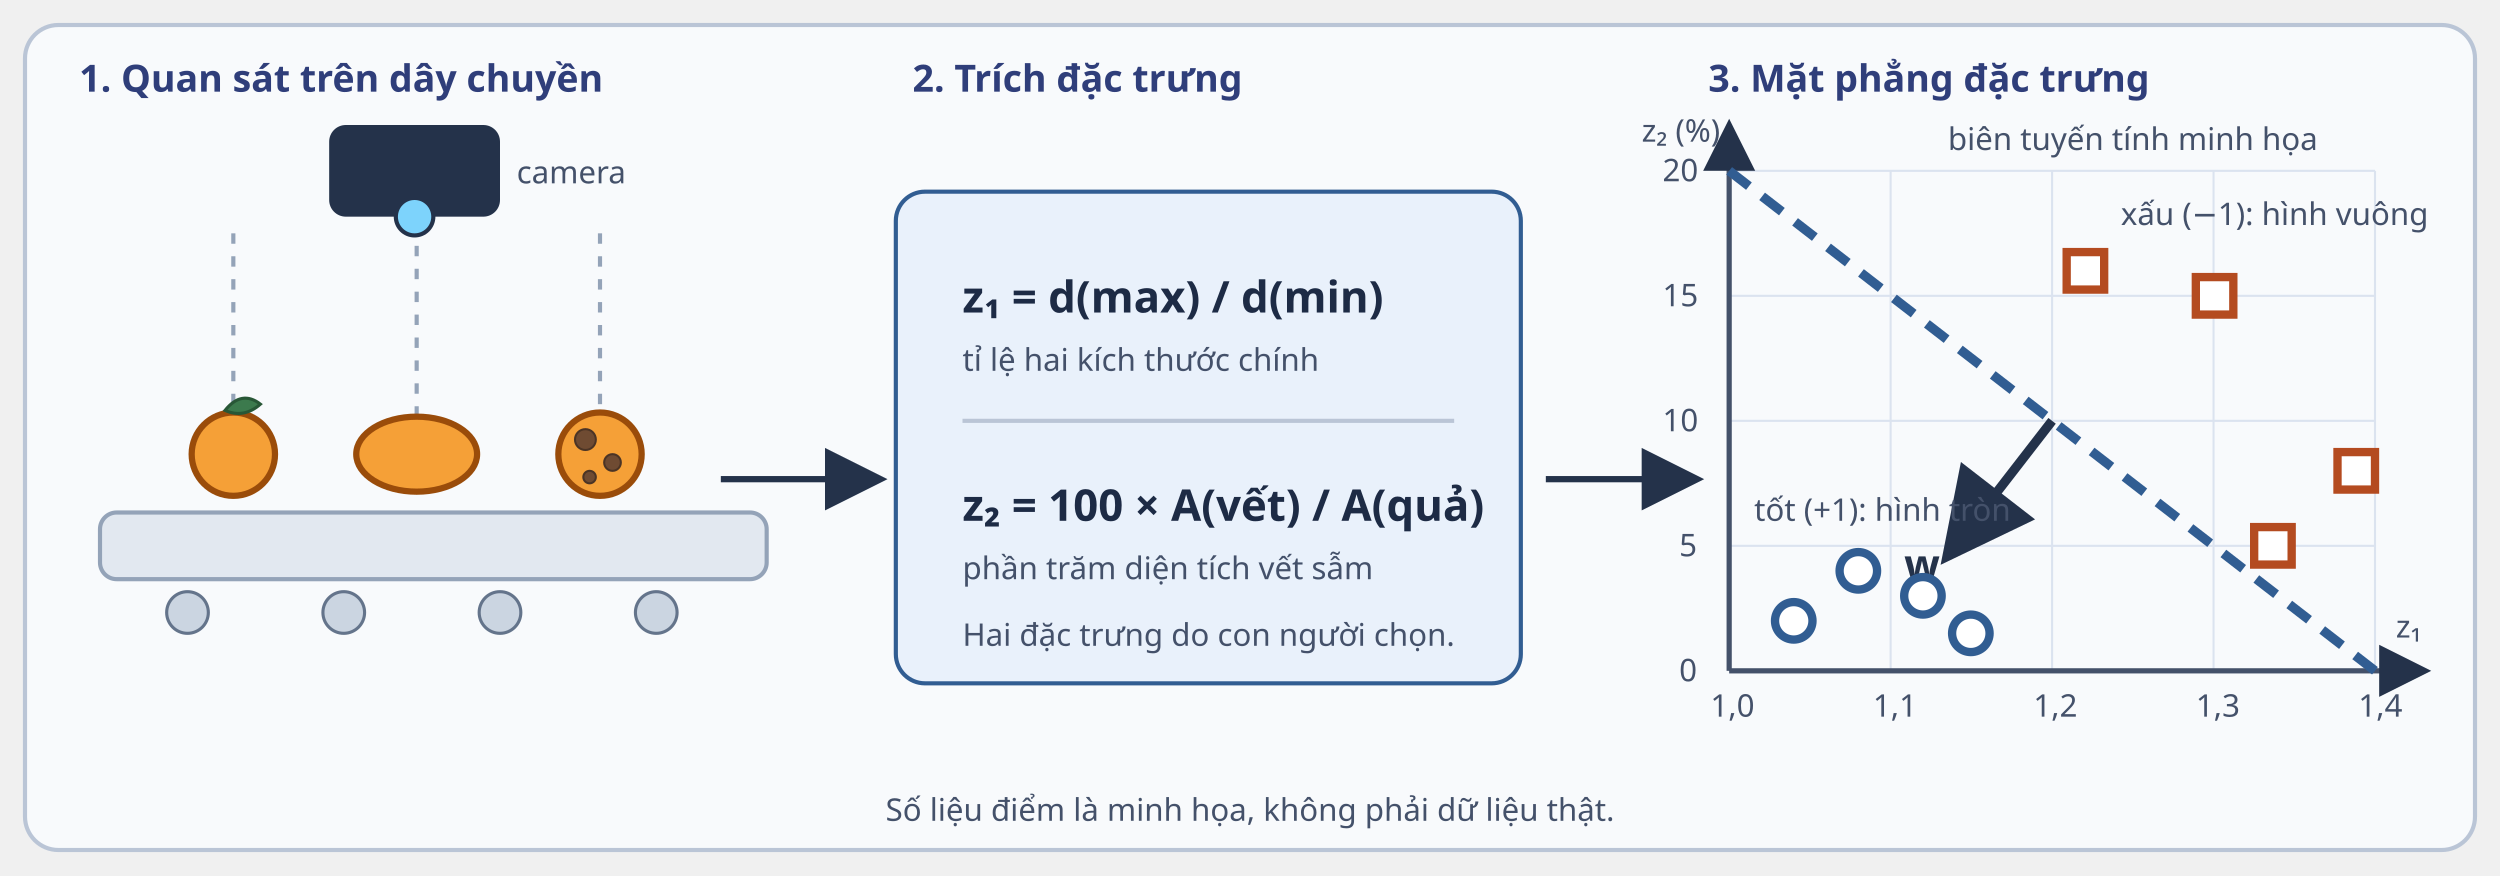
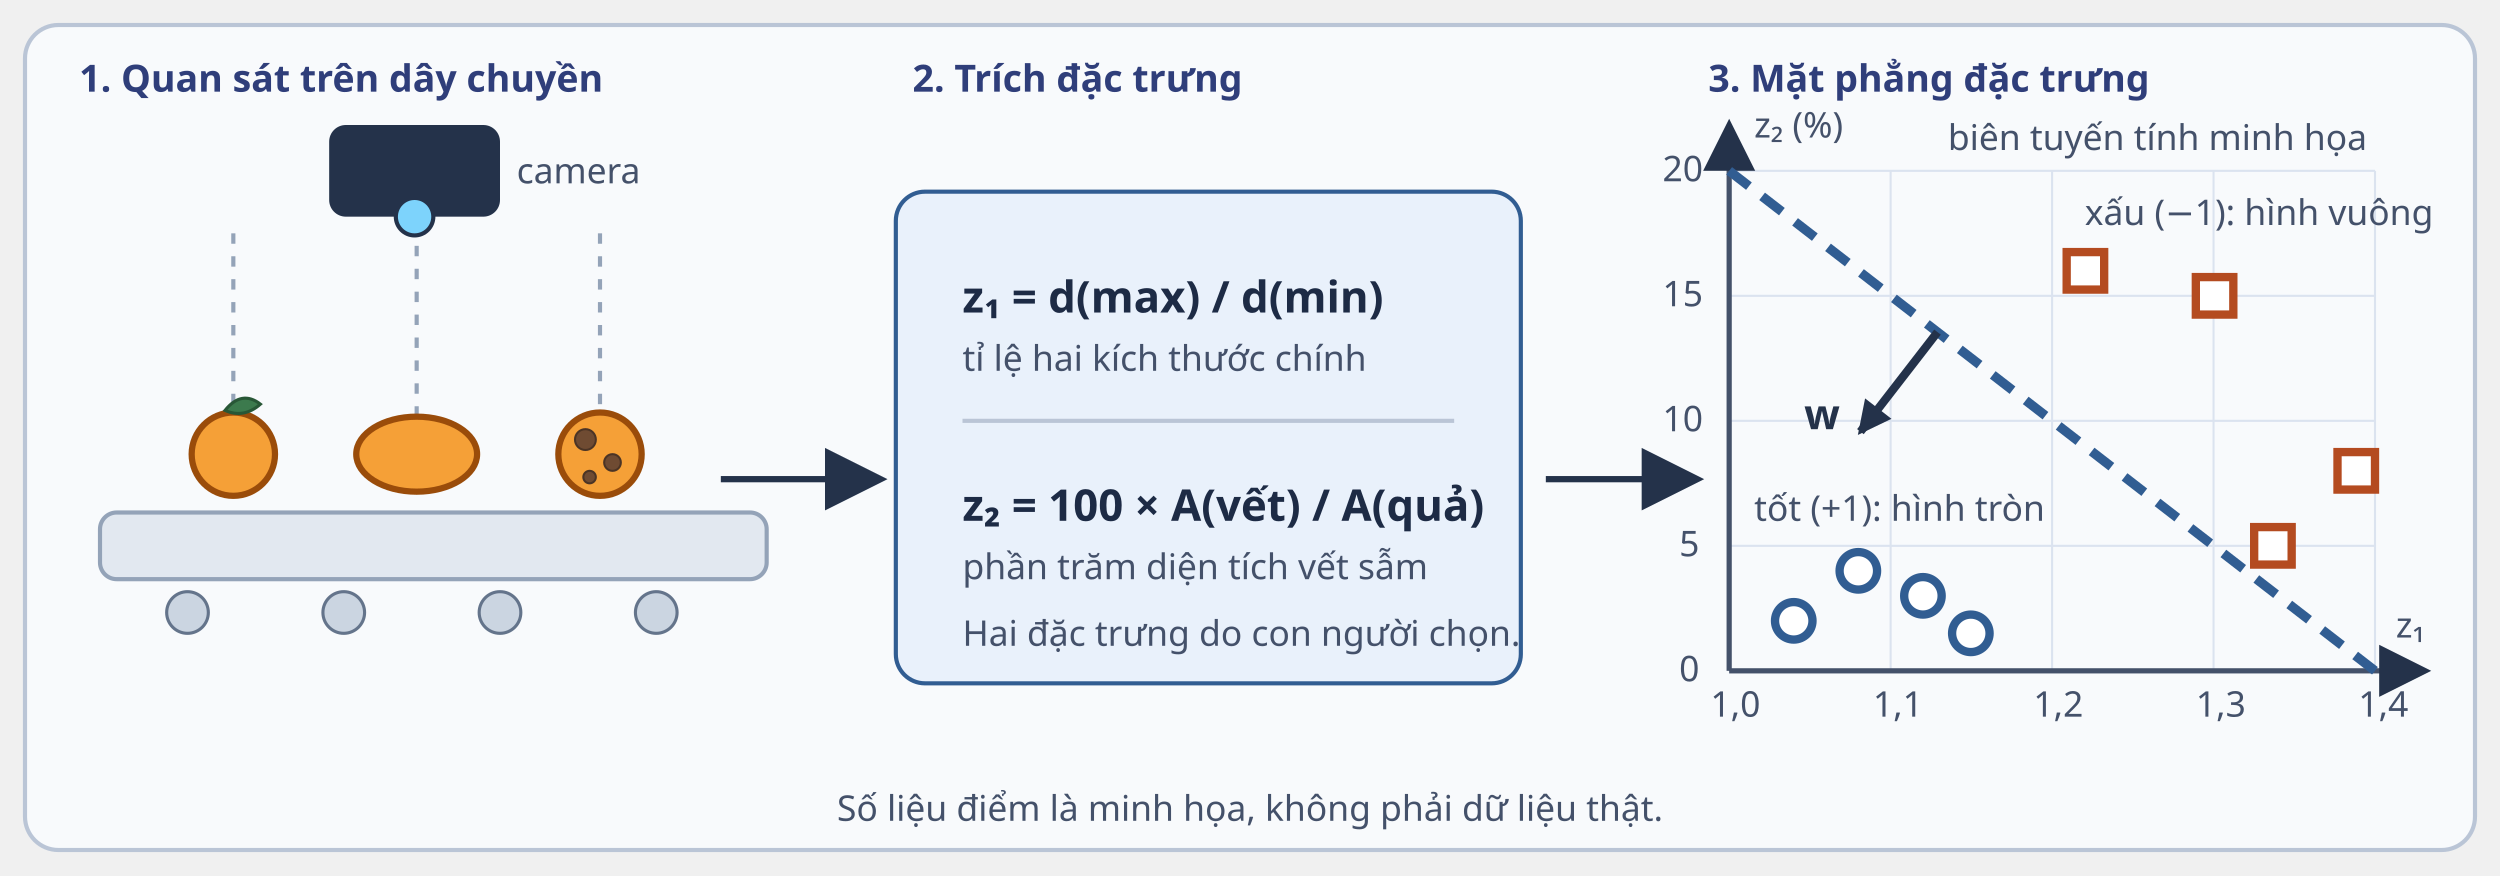
<svg xmlns="http://www.w3.org/2000/svg" viewBox="0 0 1200 420" role="img" aria-labelledby="title desc">
  <defs>
    <marker id="arrow" markerWidth="10" markerHeight="10" refX="8" refY="5" orient="auto">
      <path d="M0,0 L10,5 L0,10 Z" fill="#24324a" />
    </marker>
+     <marker id="arrow-sm" markerUnits="userSpaceOnUse" markerWidth="16" markerHeight="16" refX="14" refY="8" orient="auto">
+       <path d="M0,0 L16,8 L0,16 Z" fill="#24324a" />
+     </marker>
    <style>
-       .frame{fill:#f8fafc;stroke:#bac5d6;stroke-width:2}.belt{fill:#e2e8f0;stroke:#94a3b8;stroke-width:2}.roller{fill:#cbd5e1;stroke:#64748b;stroke-width:1.5}.camera{fill:#24324a}.beam{stroke:#94a3b8;stroke-width:2;stroke-dasharray:5 6}.orange{fill:#f5a037;stroke:#9a4c0a;stroke-width:3}.spot{fill:#6f4b32;stroke:#4b3425;stroke-width:1}.leaf{fill:#3c7a4d;stroke:#285736;stroke-width:1.5}.flow{stroke:#24324a;stroke-width:3;marker-end:url(#arrow)}.feature{fill:#e9f1fb;stroke:#315d92;stroke-width:2}.axis{stroke:#44516a;stroke-width:2.5;marker-end:url(#arrow)}.grid{stroke:#dbe3ef;stroke-width:1}.boundary{stroke:#315d92;stroke-width:4.5;stroke-dasharray:12 8}.normal{stroke:#24324a;stroke-width:4.5;marker-end:url(#arrow)}.pos{fill:#fff;stroke:#315d92;stroke-width:4}.neg{fill:#fff;stroke:#b44b20;stroke-width:4}.label{font-family:sans-serif;font-size:20px;fill:#24324a}.small{font-family:sans-serif;font-size:15px;fill:#44516a}.zone{font-family:sans-serif;font-size:18px;font-weight:700;fill:#2f3e7a}.formula{font-family:sans-serif;font-size:21px;font-weight:700;fill:#1d2b45}
+       .frame{fill:#f8fafc;stroke:#bac5d6;stroke-width:2}.belt{fill:#e2e8f0;stroke:#94a3b8;stroke-width:2}.roller{fill:#cbd5e1;stroke:#64748b;stroke-width:1.5}.camera{fill:#24324a}.beam{stroke:#94a3b8;stroke-width:2;stroke-dasharray:5 6}.orange{fill:#f5a037;stroke:#9a4c0a;stroke-width:3}.spot{fill:#6f4b32;stroke:#4b3425;stroke-width:1}.leaf{fill:#3c7a4d;stroke:#285736;stroke-width:1.5}.flow{stroke:#24324a;stroke-width:3;marker-end:url(#arrow)}.feature{fill:#e9f1fb;stroke:#315d92;stroke-width:2}.axis{stroke:#44516a;stroke-width:2.5;marker-end:url(#arrow)}.grid{stroke:#dbe3ef;stroke-width:1}.boundary{stroke:#315d92;stroke-width:4.5;stroke-dasharray:12 8}.normal{stroke:#24324a;stroke-width:4;marker-end:url(#arrow-sm)}.pos{fill:#fff;stroke:#315d92;stroke-width:4}.neg{fill:#fff;stroke:#b44b20;stroke-width:4}.label{font-family:sans-serif;font-size:20px;fill:#24324a}.small{font-family:sans-serif;font-size:17px;fill:#44516a}.zone{font-family:sans-serif;font-size:18px;font-weight:700;fill:#2f3e7a}.formula{font-family:sans-serif;font-size:21px;font-weight:700;fill:#1d2b45}
    </style>
  </defs>
  <rect class="frame" x="12" y="12" width="1176" height="396" rx="16" />
  <text class="zone" x="38" y="44">1. Quan sát trên dây chuyền</text>
  <rect class="camera" x="158" y="60" width="82" height="44" rx="8" />
  <circle cx="199" cy="104" r="9" fill="#7dd3fc" stroke="#24324a" stroke-width="2" />
  <text class="small" x="248" y="88">camera</text>
  <line class="beam" x1="112" y1="112" x2="112" y2="214" />
  <line class="beam" x1="200" y1="118" x2="200" y2="214" />
  <line class="beam" x1="288" y1="112" x2="288" y2="214" />
  <circle class="orange" cx="112" cy="218" r="20" />
  <path class="leaf" d="M108 197 Q116 187 125 194 Q117 201 108 197Z" />
  <ellipse class="orange" cx="200" cy="218" rx="29" ry="18" />
  <circle class="orange" cx="288" cy="218" r="20" />
  <circle class="spot" cx="281" cy="211" r="5" />
  <circle class="spot" cx="294" cy="222" r="4" />
  <circle class="spot" cx="283" cy="229" r="3" />
  <rect class="belt" x="48" y="246" width="320" height="32" rx="8" />
  <circle class="roller" cx="90" cy="294" r="10" />
  <circle class="roller" cx="165" cy="294" r="10" />
  <circle class="roller" cx="240" cy="294" r="10" />
  <circle class="roller" cx="315" cy="294" r="10" />
  <line class="flow" x1="346" y1="230" x2="420" y2="230" />
  <text class="zone" x="438" y="44">2. Trích đặc trưng</text>
  <rect class="feature" x="430" y="92" width="300" height="236" rx="14" />
  <text class="formula" x="462" y="150">z₁ = d(max) / d(min)</text>
  <text class="small" x="462" y="178">tỉ lệ hai kích thước chính</text>
  <line x1="462" y1="202" x2="698" y2="202" stroke="#bac5d6" stroke-width="2" />
  <text class="formula" x="462" y="250">z₂ = 100 × A(vết) / A(quả)</text>
  <text class="small" x="462" y="278">phần trăm diện tích vết sẫm</text>
  <text class="small" x="462" y="310">Hai đặc trưng do con người chọn.</text>
  <line class="flow" x1="742" y1="230" x2="812" y2="230" />
  <text class="zone" x="820" y="44">3. Mặt phẳng đặc trưng</text>
  <line class="grid" x1="830" y1="322" x2="1140" y2="322" />
  <line class="grid" x1="830" y1="262" x2="1140" y2="262" />
  <line class="grid" x1="830" y1="202" x2="1140" y2="202" />
  <line class="grid" x1="830" y1="142" x2="1140" y2="142" />
  <line class="grid" x1="830" y1="82" x2="1140" y2="82" />
  <line class="grid" x1="830" y1="322" x2="830" y2="82" />
  <line class="grid" x1="907.5" y1="322" x2="907.5" y2="82" />
  <line class="grid" x1="985" y1="322" x2="985" y2="82" />
  <line class="grid" x1="1062.5" y1="322" x2="1062.5" y2="82" />
  <line class="grid" x1="1140" y1="322" x2="1140" y2="82" />
  <line class="axis" x1="830" y1="322" x2="1162" y2="322" />
  <line class="axis" x1="830" y1="322" x2="830" y2="62" />
  <text class="small" x="821" y="344">1,0</text>
  <text class="small" x="899" y="344">1,1</text>
  <text class="small" x="976" y="344">1,2</text>
  <text class="small" x="1054" y="344">1,3</text>
  <text class="small" x="1132" y="344">1,4</text>
  <text class="small" x="1150" y="306">z₁</text>
  <text class="small" x="806" y="327">0</text>
  <text class="small" x="806" y="267">5</text>
  <text class="small" x="798" y="207">10</text>
  <text class="small" x="798" y="147">15</text>
  <text class="small" x="798" y="87">20</text>
-   <text class="small" x="788" y="68">z₂ (%)</text>
+   <text class="small" x="842" y="66">z₂ (%)</text>
  <line class="boundary" x1="830" y1="82" x2="1140" y2="322" />
  <text class="small" x="935" y="72" fill="#315d92">biên tuyến tính minh họa</text>
-   <line class="normal" x1="985" y1="202" x2="937" y2="264" />
-   <text class="label" x="914" y="278" font-weight="700">w</text>
+   <line class="normal" x1="930" y1="159.4" x2="893" y2="207.2" />
+   <text class="label" x="866" y="206" font-weight="700">w</text>
  <circle class="pos" cx="861" cy="298" r="9" />
  <circle class="pos" cx="892" cy="274" r="9" />
  <circle class="pos" cx="923" cy="286" r="9" />
  <circle class="pos" cx="946" cy="304" r="9" />
  <rect class="neg" x="992" y="121" width="18" height="18" />
  <rect class="neg" x="1054" y="133" width="18" height="18" />
  <rect class="neg" x="1082" y="253" width="18" height="18" />
  <rect class="neg" x="1122" y="217" width="18" height="18" />
  <text class="small" x="842" y="250" fill="#315d92">tốt (+1): hình tròn</text>
-   <text class="small" x="1018" y="108" fill="#b44b20">xấu (−1): hình vuông</text>
+   <text class="small" x="1168" y="108" fill="#b44b20" text-anchor="end">xấu (−1): hình vuông</text>
  <text class="small" x="600" y="394" text-anchor="middle">Số liệu điểm là minh họa, không phải dữ liệu thật.</text>
</svg>
